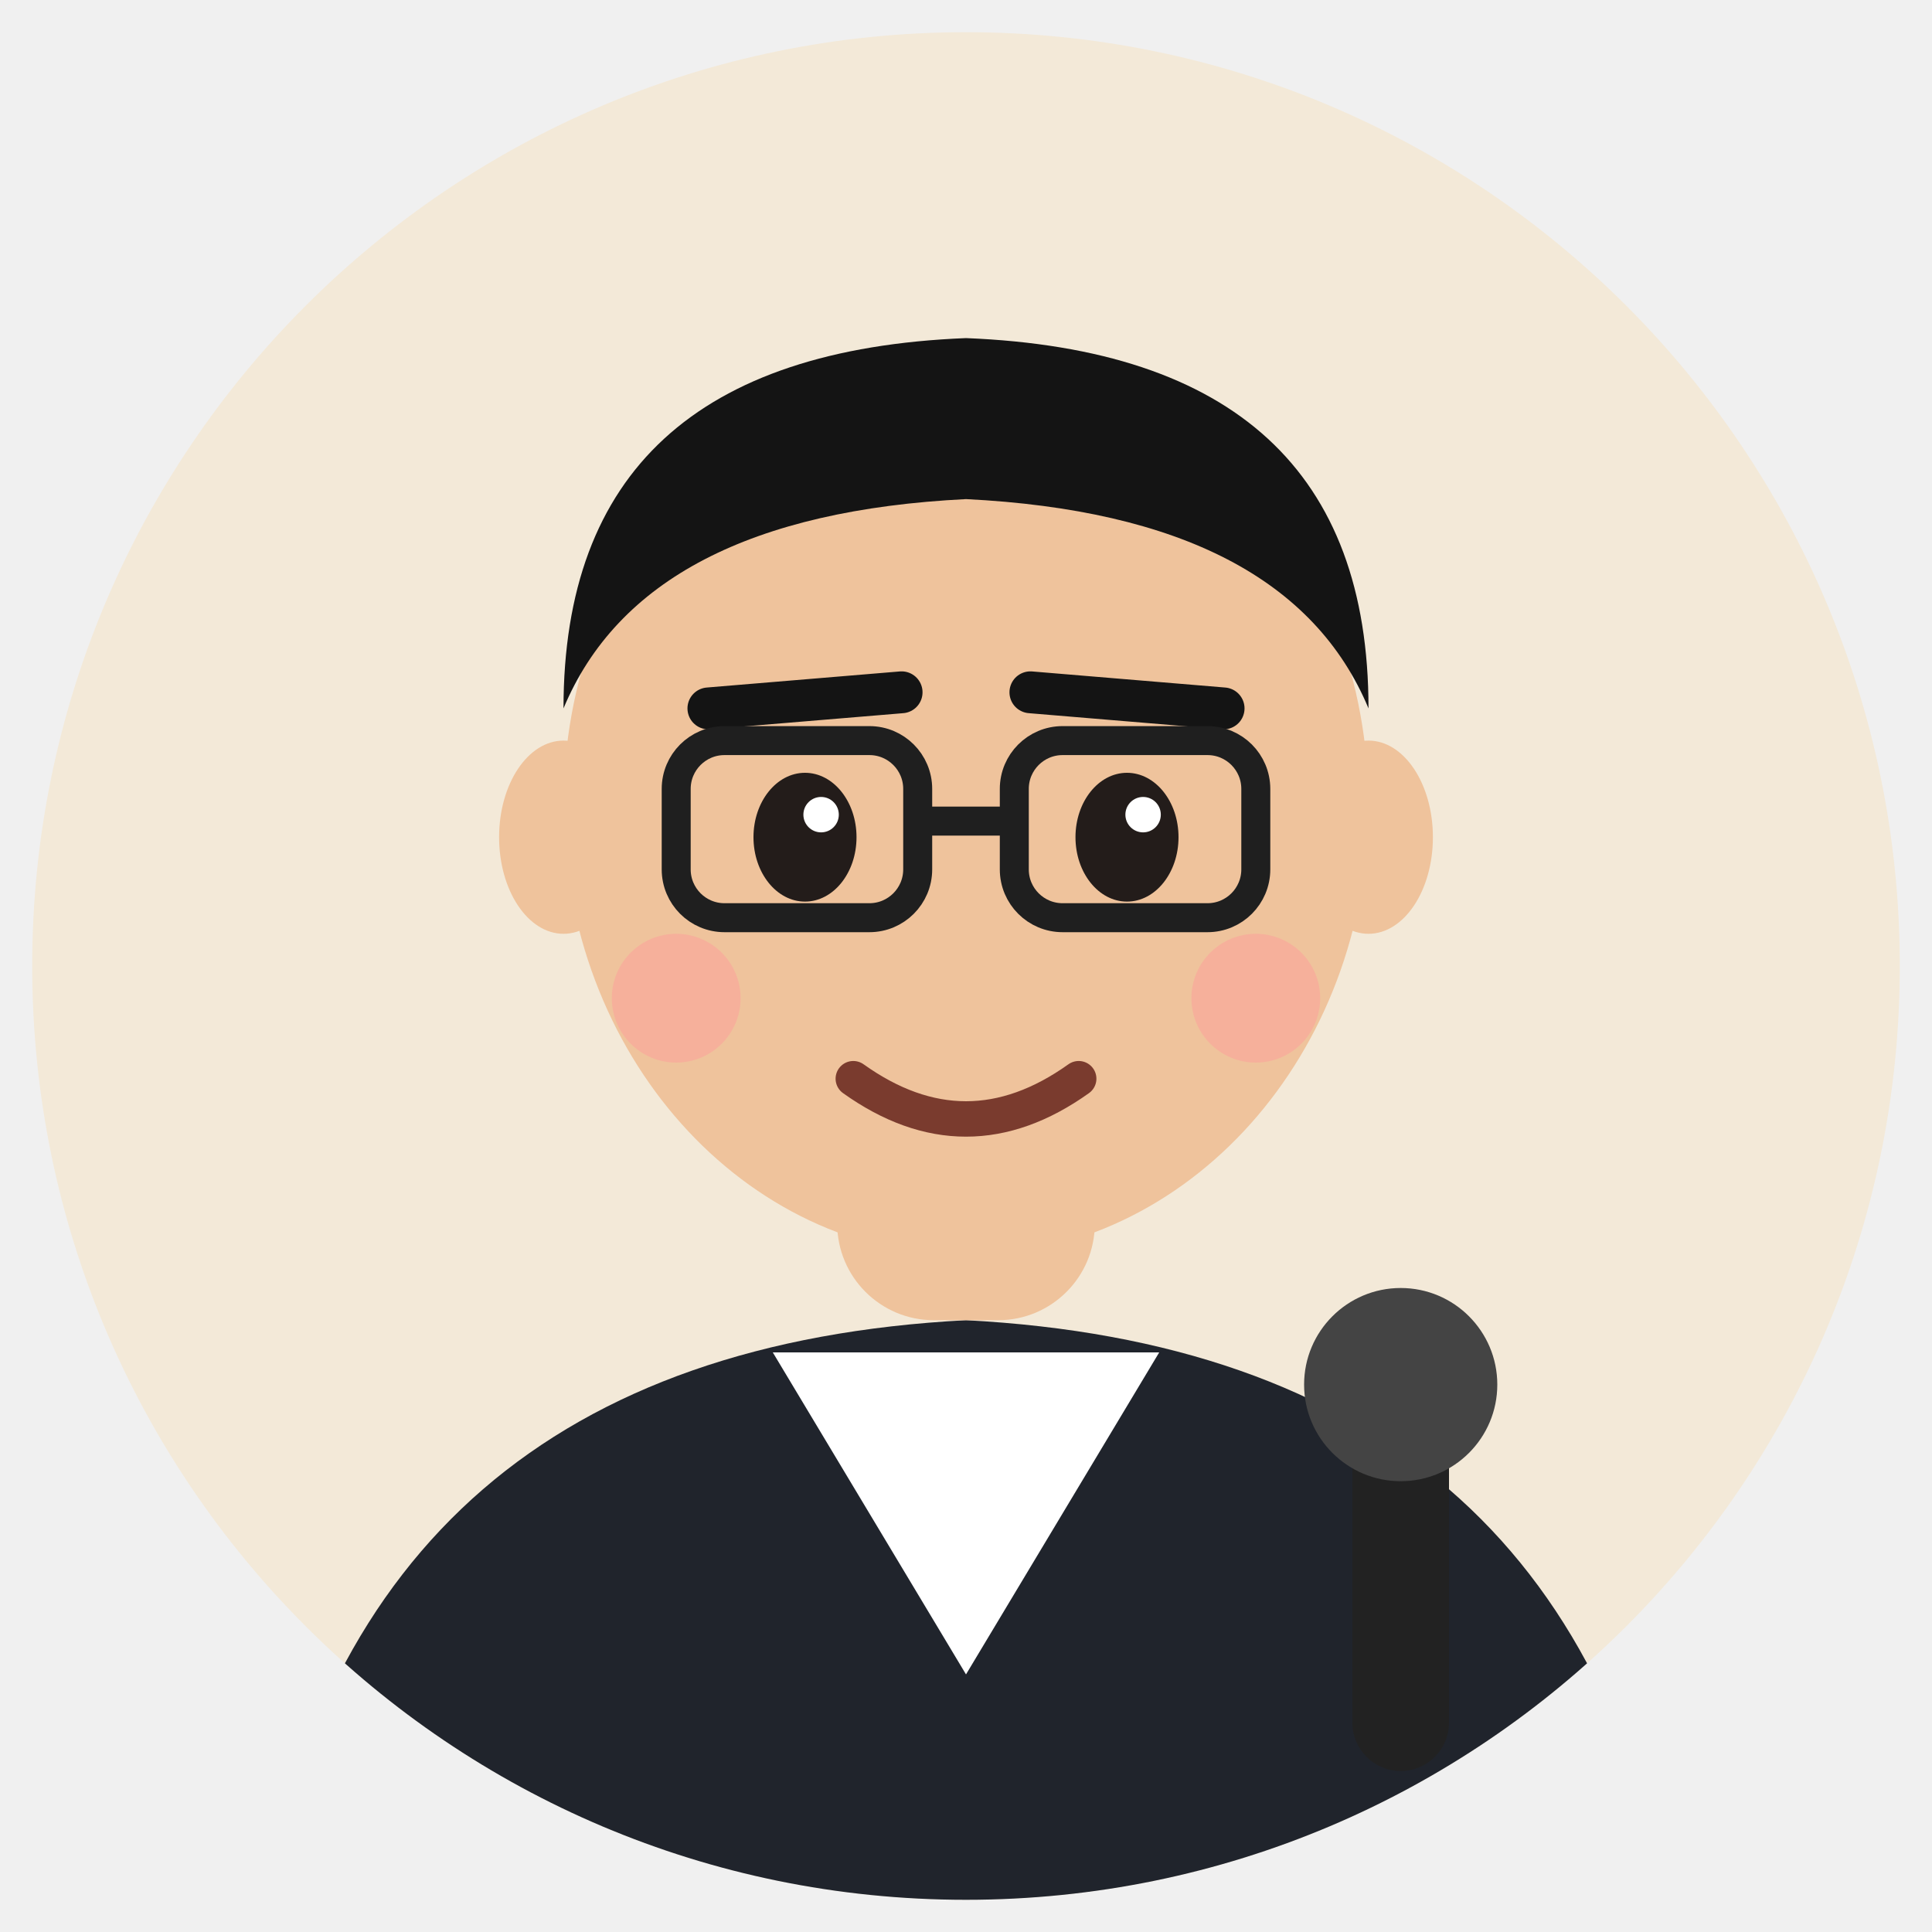
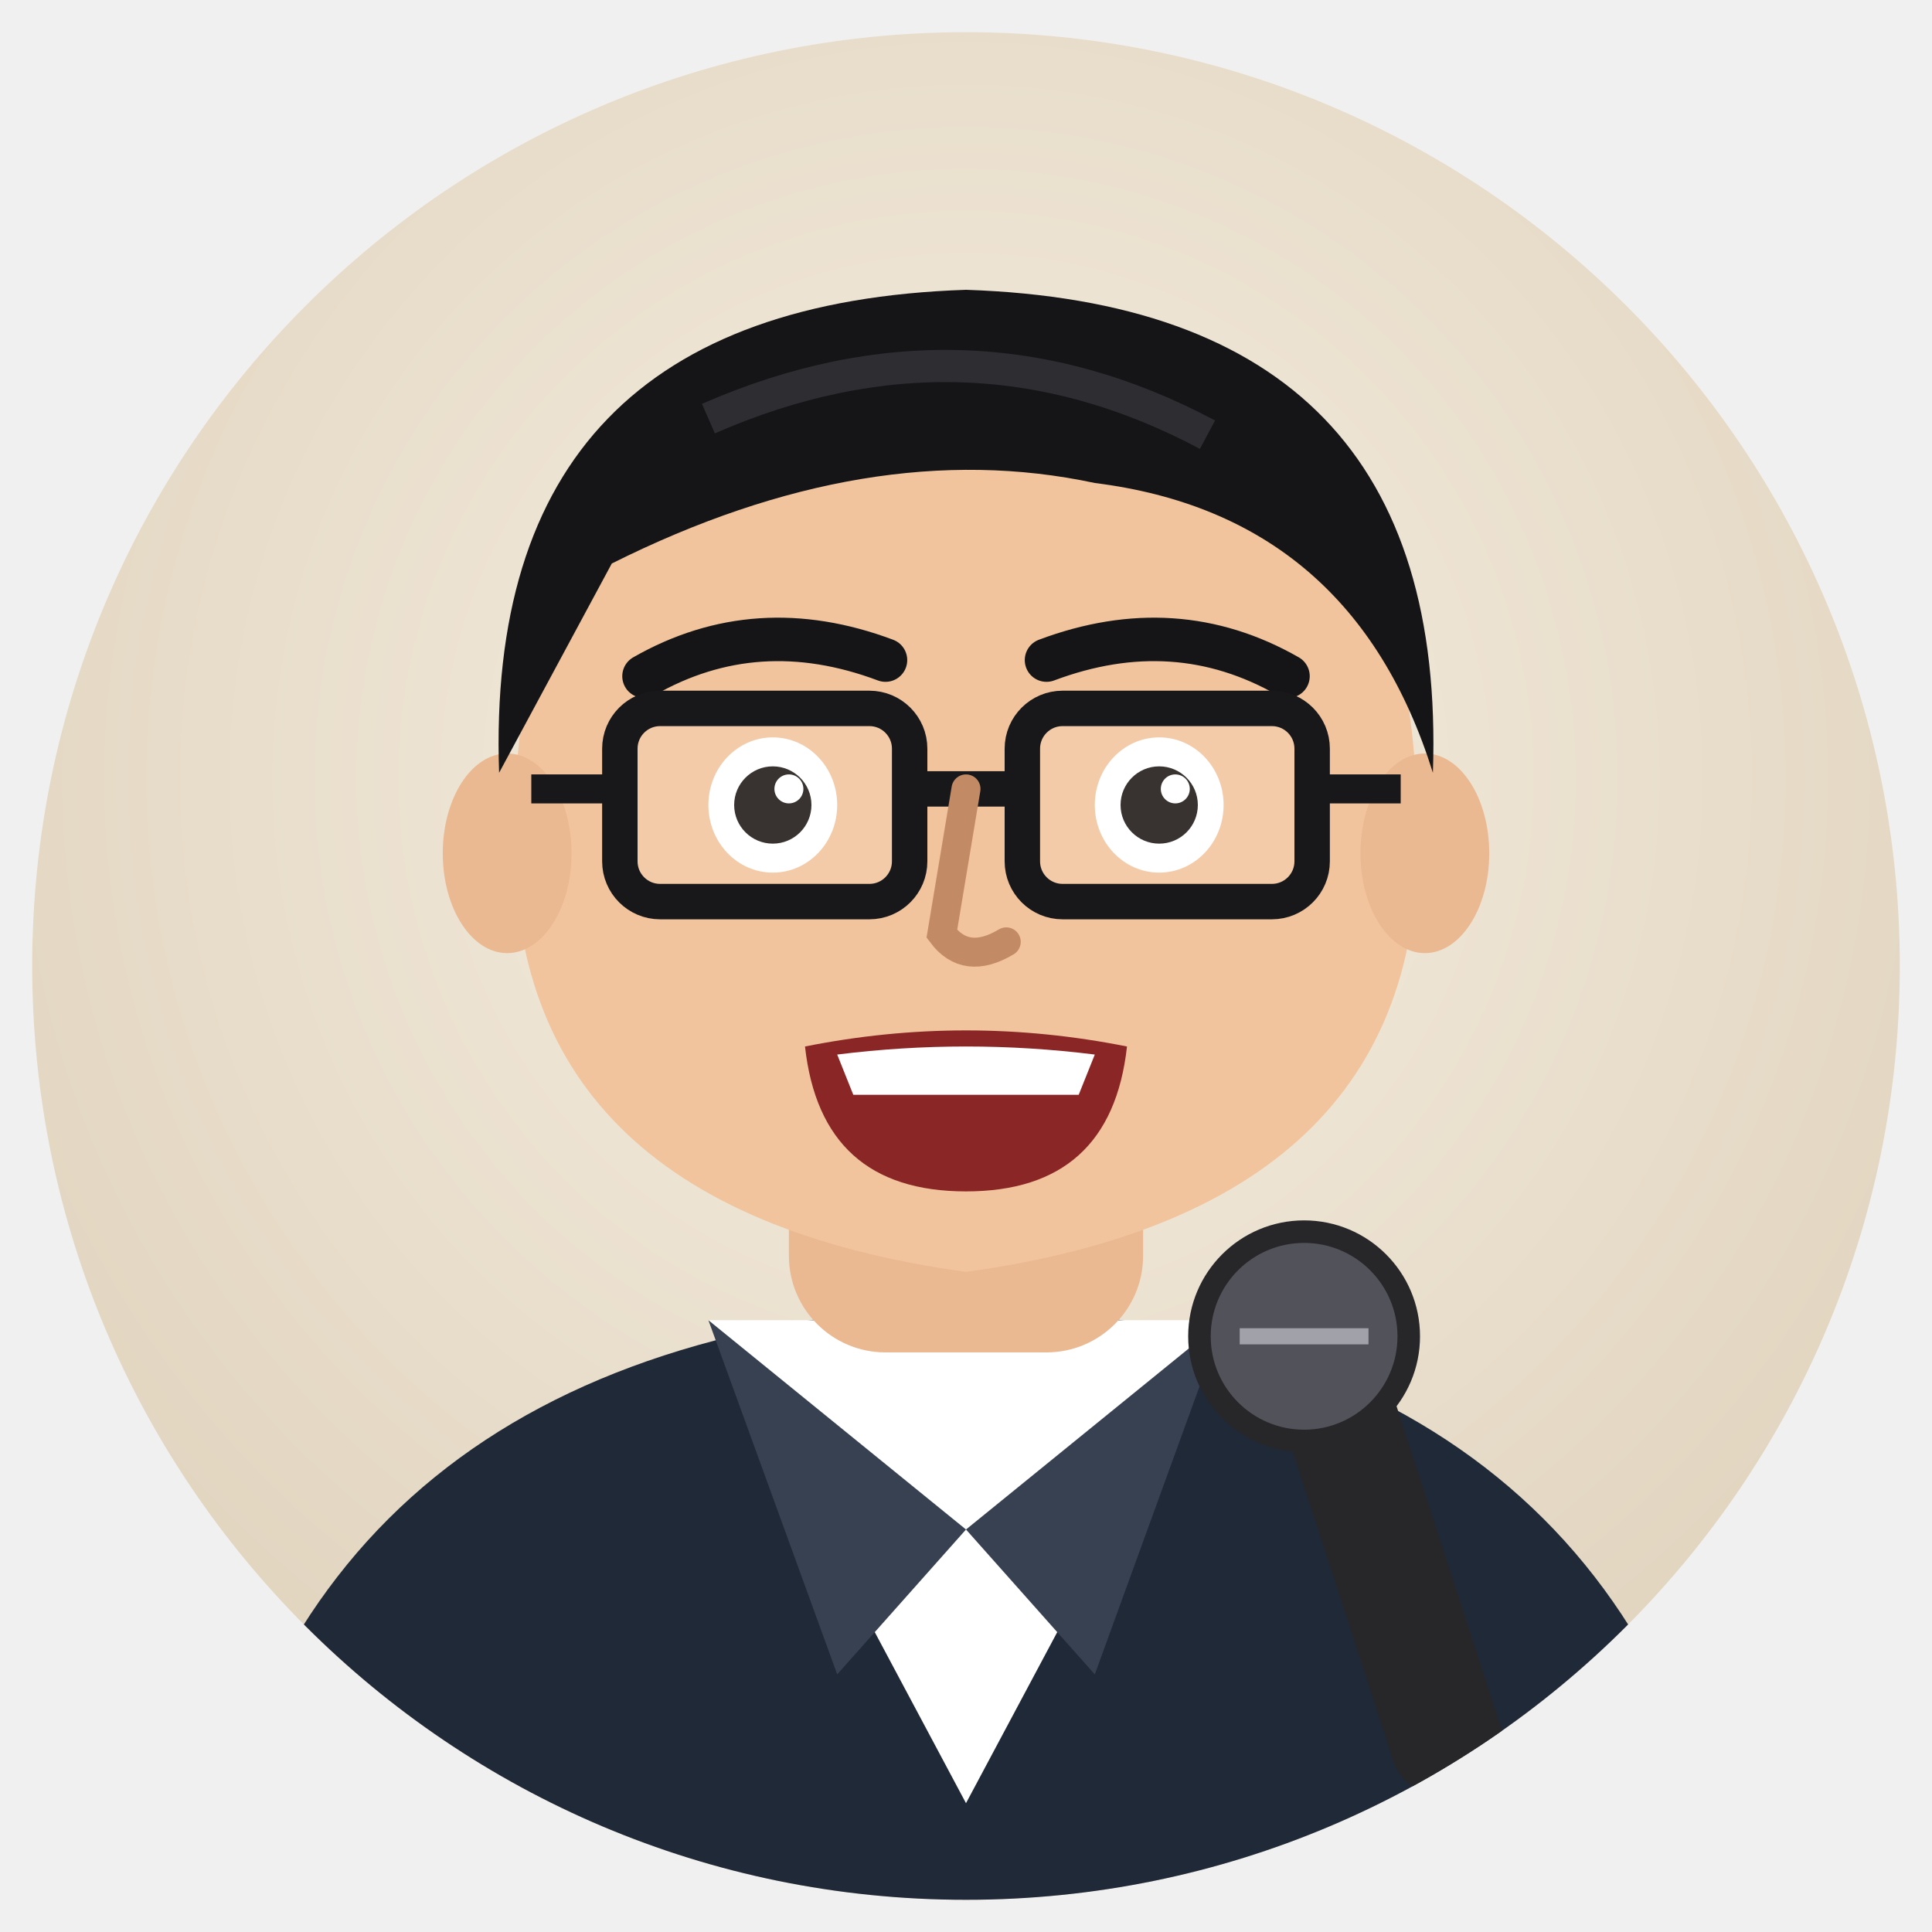
<svg xmlns="http://www.w3.org/2000/svg" viewBox="0 0 120 120" width="120" height="120">
  <defs>
    <clipPath id="c">
      <circle cx="60" cy="60" r="58" />
    </clipPath>
+     <radialGradient id="bg" cx="50%" cy="40%" r="65%">
+       <stop offset="0%" stop-color="#f7efe2" />
+       <stop offset="100%" stop-color="#dfd2bc" />
+     </radialGradient>
  </defs>
-   <circle cx="60" cy="60" r="58" fill="#f3e9d8" />
+   <circle cx="60" cy="60" r="58" fill="url(#bg)" />
  <g clip-path="url(#c)">
-     <path d="M16 120 Q22 84 60 82 Q98 84 104 120 Z" fill="#20242c" />
-     <path d="M48 84 L60 104 L72 84 Z" fill="#ffffff" />
-     <rect x="84" y="88" width="6" height="22" rx="3" fill="#222" />
-     <circle cx="87" cy="86" r="6" fill="#444" />
-     <rect x="52" y="66" width="16" height="16" rx="6" fill="#efc39c" />
-     <ellipse cx="60" cy="50" rx="25" ry="28" fill="#efc39c" />
-     <ellipse cx="35" cy="52" rx="4" ry="6" fill="#efc39c" />
-     <ellipse cx="85" cy="52" rx="4" ry="6" fill="#efc39c" />
-     <path d="M35 44 Q35 22 60 21 Q85 22 85 44 Q80 32 60 31 Q40 32 35 44 Z" fill="#141414" />
-     <ellipse cx="50" cy="52" rx="3.2" ry="4" fill="#231c1a" />
-     <ellipse cx="70" cy="52" rx="3.2" ry="4" fill="#231c1a" />
-     <circle cx="51" cy="50.6" r="1.1" fill="#fff" />
-     <circle cx="71" cy="50.6" r="1.1" fill="#fff" />
-     <path d="M44 44 L56 43" stroke="#141414" stroke-width="2.6" stroke-linecap="round" />
-     <path d="M64 43 L76 44" stroke="#141414" stroke-width="2.6" stroke-linecap="round" />
-     <circle cx="42" cy="62" r="4" fill="#ff9a9a" opacity=".45" />
-     <circle cx="78" cy="62" r="4" fill="#ff9a9a" opacity=".45" />
-     <rect x="42" y="46" width="15" height="11" rx="3" fill="none" stroke="#1f1f1f" stroke-width="1.8" />
-     <rect x="63" y="46" width="15" height="11" rx="3" fill="none" stroke="#1f1f1f" stroke-width="1.8" />
-     <path d="M57 51 L63 51" stroke="#1f1f1f" stroke-width="1.8" />
-     <path d="M53 67 Q60 72 67 67" stroke="#7a3b2e" stroke-width="2.2" fill="none" stroke-linecap="round" />
+     <path d="M12 120 Q18 83 60 81 Q102 83 108 120 Z" fill="#1f2937" />
+     <path d="M44 82 L60 112 L76 82 Z" fill="#ffffff" />
+     <path d="M44 82 L52 104 L60 95 Z" fill="#374151" />
+     <path d="M76 82 L68 104 L60 95 Z" fill="#374151" />
+     <rect x="49" y="68" width="22" height="16" rx="6" fill="#eab991" />
+     <path d="M32 51 Q32 23 60 23 Q88 23 88 51 Q89 75 60 79 Q31 75 32 51 Z" fill="#f1c49e" />
+     <ellipse cx="31.5" cy="53" rx="4" ry="6.2" fill="#eab991" />
+     <ellipse cx="88.5" cy="53" rx="4" ry="6.2" fill="#eab991" />
+     <path d="M31 48 Q30 19 60 18 Q90 19 89 48 Q84 32 68 30 Q54 27 38 35 Z" fill="#151517" />
+     <path d="M44 26 Q60 19 75 27" stroke="#2d2d32" stroke-width="2" fill="none" />
+     <path d="M40 42 Q47 38 55 41" stroke="#151517" stroke-width="2.7" fill="none" stroke-linecap="round" />
+     <path d="M65 41 Q73 38 80 42" stroke="#151517" stroke-width="2.7" fill="none" stroke-linecap="round" />
+     <ellipse cx="48" cy="50" rx="4" ry="4.2" fill="#fff" />
+     <ellipse cx="72" cy="50" rx="4" ry="4.2" fill="#fff" />
+     <circle cx="48" cy="50" r="2.4" fill="#1e1714" />
+     <circle cx="72" cy="50" r="2.4" fill="#1e1714" />
+     <circle cx="49" cy="49" r="0.9" fill="#fff" />
+     <circle cx="73" cy="49" r="0.9" fill="#fff" />
+     <rect x="38.5" y="44" width="18" height="12" rx="2.5" fill="rgba(255,255,255,0.12)" stroke="#18181b" stroke-width="2.2" />
+     <rect x="63.5" y="44" width="18" height="12" rx="2.5" fill="rgba(255,255,255,0.12)" stroke="#18181b" stroke-width="2.2" />
+     <path d="M56.5 49 L63.5 49" stroke="#18181b" stroke-width="2.2" />
+     <path d="M33 49 L38.5 49 M81.5 49 L87 49" stroke="#18181b" stroke-width="1.8" />
+     <path d="M60 49 L58.5 58 Q60 60 62.5 58.5" stroke="#c38b65" stroke-width="1.8" fill="none" stroke-linecap="round" />
+     <path d="M50 65 Q60 63 70 65 Q69 74 60 74 Q51 74 50 65 Z" fill="#8b2626" />
+     <path d="M52 65.5 Q60 64.5 68 65.5 L67 68 L53 68 Z" fill="#ffffff" />
+     <rect x="83" y="84" width="7" height="28" rx="3" fill="#27272a" transform="rotate(-18 86 98)" />
+     <circle cx="81" cy="83" r="6.5" fill="#52525b" stroke="#27272a" stroke-width="1.4" />
+     <path d="M77 83 L85 83" stroke="#a1a1aa" stroke-width="1" />
  </g>
</svg>
